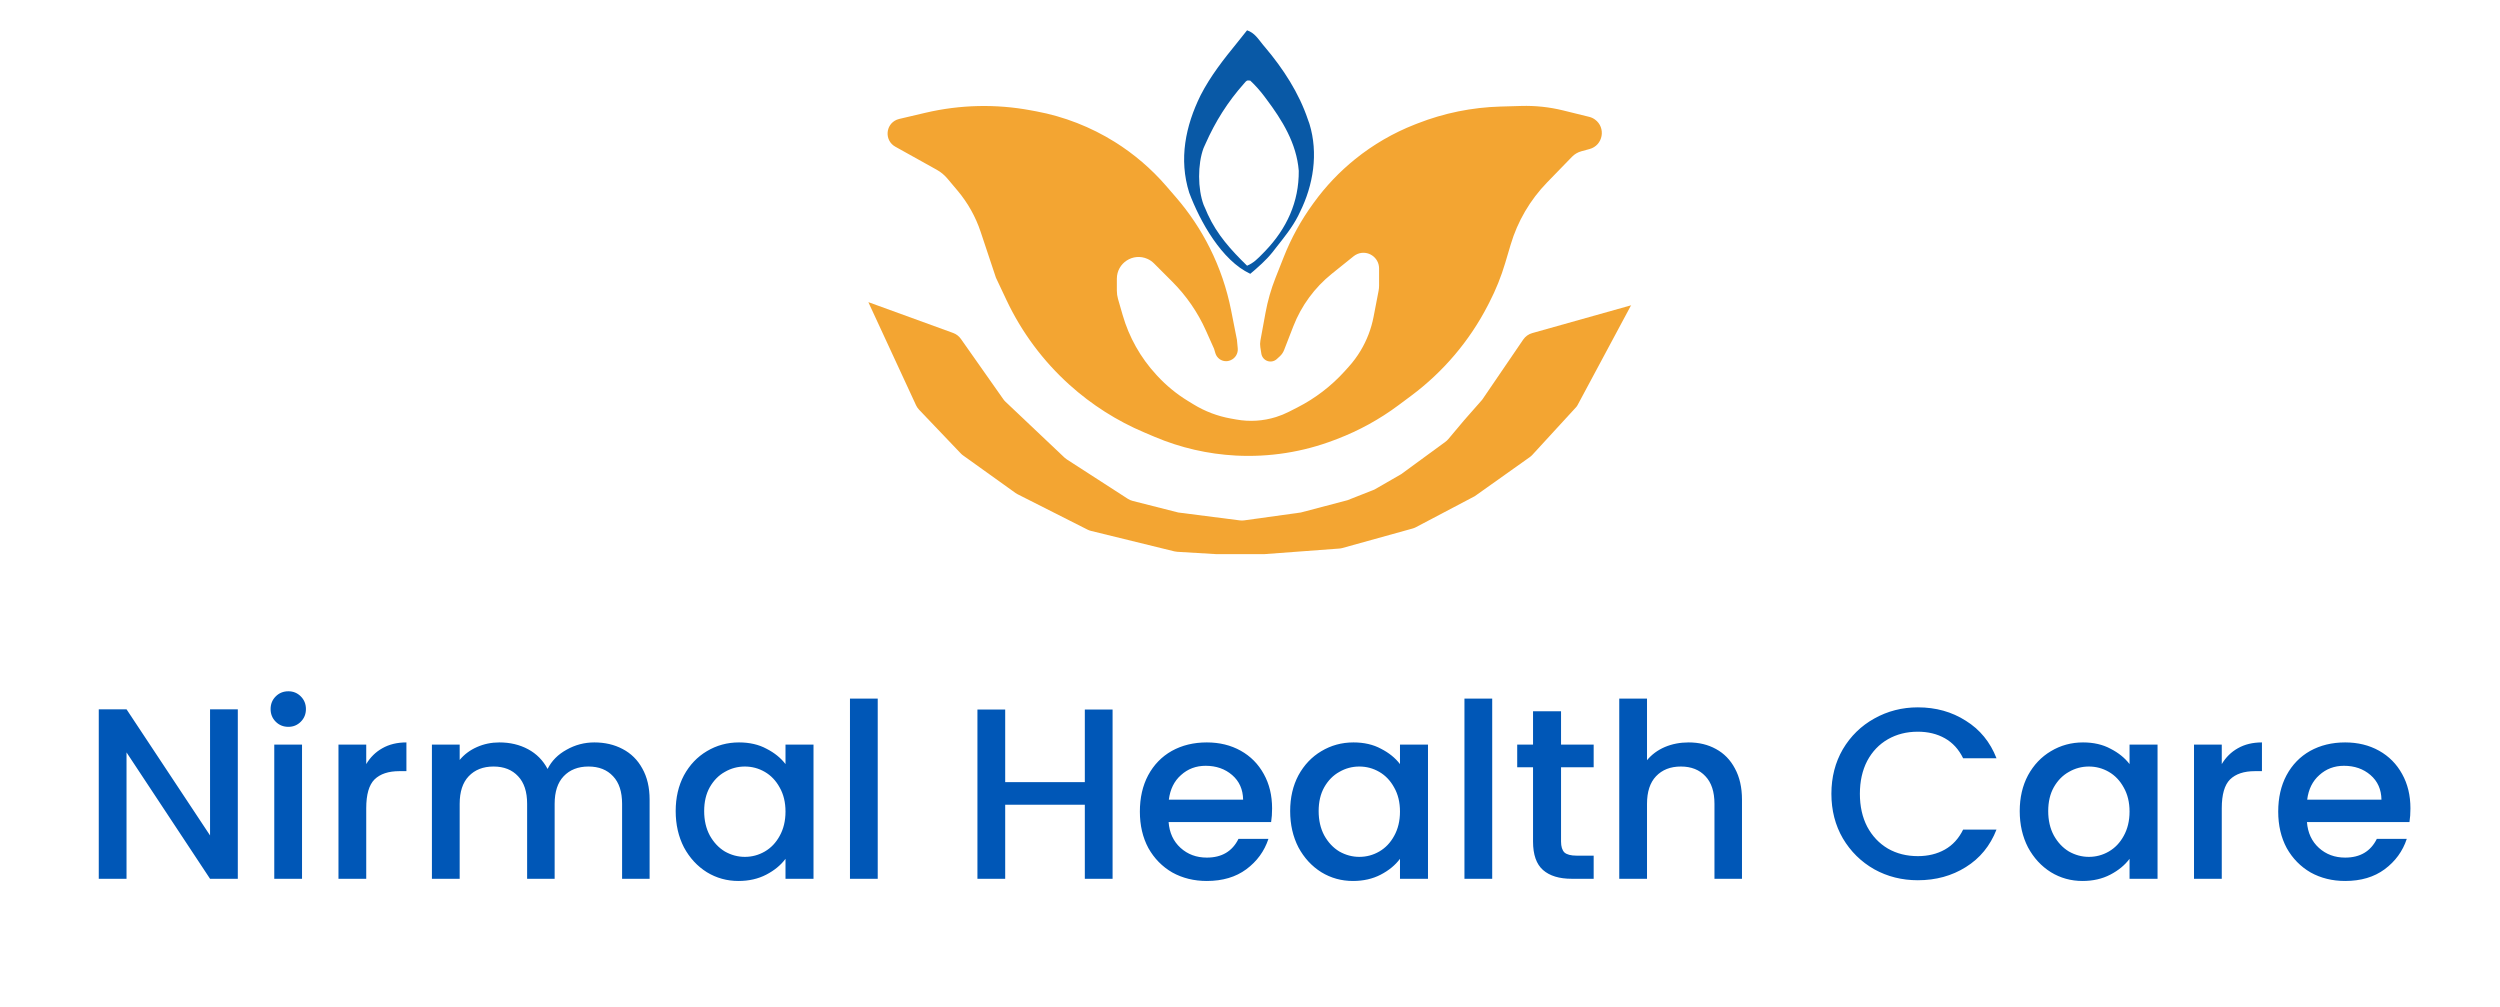
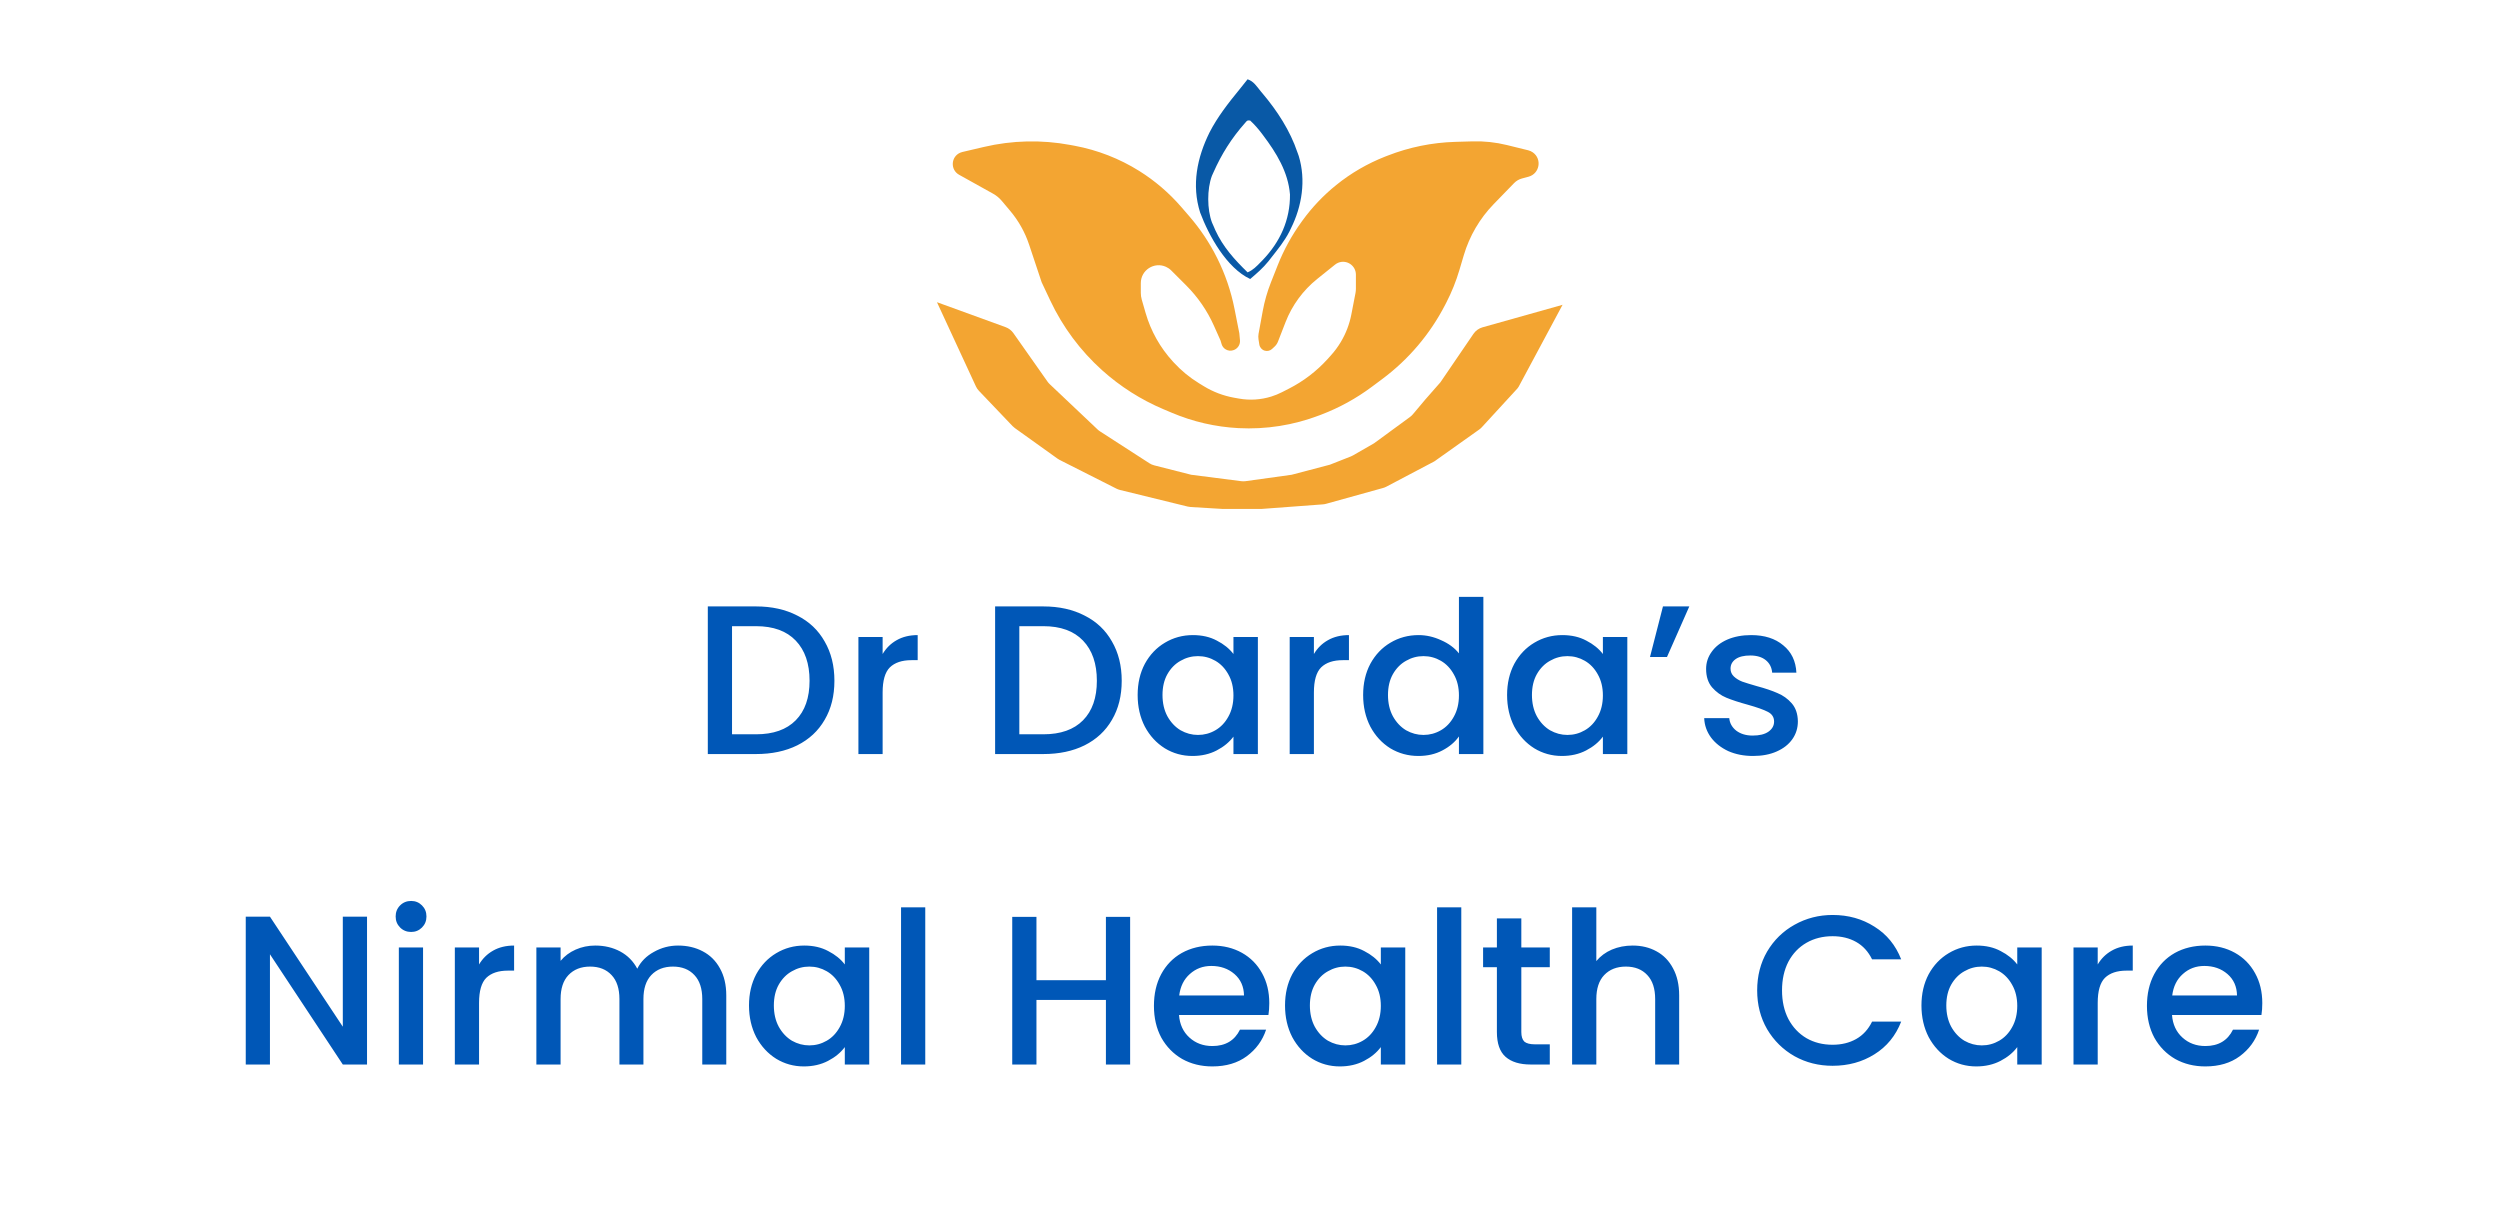
- <svg xmlns="http://www.w3.org/2000/svg" width="154" height="62" viewBox="0 0 154 62" fill="none">
-   <path d="M76.819 1.867C77.284 2.024 77.499 2.391 77.806 2.767C77.87 2.843 77.87 2.843 77.936 2.921C79.046 4.236 80.014 5.719 80.568 7.367C80.599 7.454 80.63 7.54 80.662 7.629C81.219 9.444 80.902 11.407 80.075 13.067C80.04 13.141 80.004 13.214 79.968 13.29C79.601 14.013 79.093 14.634 78.595 15.267C78.525 15.358 78.454 15.448 78.382 15.541C77.98 16.042 77.503 16.454 77.017 16.867C75.254 16.048 73.915 13.631 73.256 11.872C72.604 9.808 73.027 7.754 73.958 5.867C74.57 4.676 75.382 3.645 76.223 2.614C76.424 2.367 76.622 2.118 76.819 1.867ZM76.637 5.14C75.628 6.274 74.868 7.479 74.254 8.867C74.216 8.951 74.179 9.035 74.139 9.121C73.77 10.113 73.775 11.635 74.146 12.626C74.2 12.745 74.2 12.745 74.254 12.867C74.301 12.977 74.348 13.086 74.397 13.199C74.977 14.464 75.837 15.409 76.819 16.367C77.218 16.205 77.491 15.921 77.787 15.617C77.84 15.563 77.892 15.51 77.946 15.454C79.259 14.082 80.02 12.443 80.004 10.521C79.87 8.827 78.981 7.395 77.991 6.08C77.951 6.026 77.91 5.973 77.869 5.917C77.607 5.575 77.332 5.259 77.017 4.967C76.802 4.944 76.802 4.944 76.637 5.14Z" fill="#0959A6" />
-   <path d="M56.43 24.967L53.498 18.63C53.495 18.624 53.5 18.617 53.506 18.617C53.507 18.617 53.508 18.617 53.509 18.618L58.712 20.51C58.905 20.58 59.071 20.707 59.189 20.874L61.806 24.594C61.844 24.649 61.888 24.699 61.936 24.745L65.57 28.185C65.615 28.228 65.664 28.266 65.715 28.299L69.475 30.727C69.566 30.785 69.666 30.829 69.771 30.856L72.582 31.57L76.374 32.056C76.462 32.068 76.551 32.067 76.639 32.055L80.13 31.57L82.998 30.815L84.59 30.188C84.636 30.17 84.68 30.149 84.723 30.124L86.319 29.205L89.04 27.213C89.105 27.166 89.163 27.111 89.215 27.049L90.194 25.884L91.301 24.626L93.83 20.918C93.963 20.724 94.159 20.582 94.385 20.519L100.473 18.807L100.479 18.795C100.483 18.789 100.492 18.793 100.49 18.799C100.489 18.801 100.488 18.803 100.486 18.803L100.473 18.807L97.176 24.958C97.151 25.005 97.12 25.048 97.084 25.087L94.392 28.02C94.344 28.072 94.291 28.118 94.234 28.159L90.848 30.564L87.219 32.476C87.156 32.509 87.09 32.536 87.021 32.555L82.691 33.758C82.627 33.775 82.563 33.787 82.497 33.791L77.865 34.136H74.947L72.521 33.991C72.461 33.987 72.401 33.978 72.343 33.964L67.208 32.704C67.134 32.686 67.063 32.66 66.995 32.626L62.687 30.447C62.641 30.424 62.597 30.398 62.556 30.368L59.323 28.052C59.272 28.016 59.225 27.974 59.182 27.929L56.614 25.237C56.539 25.158 56.477 25.066 56.43 24.967Z" fill="#F3A532" />
-   <path d="M79.668 20.101L79.099 21.566C79.042 21.711 78.953 21.842 78.838 21.947L78.65 22.119C78.501 22.256 78.29 22.304 78.096 22.244C77.887 22.18 77.733 22.002 77.699 21.787L77.636 21.388C77.615 21.253 77.616 21.114 77.641 20.979L77.956 19.264C78.09 18.532 78.295 17.816 78.568 17.124L79.077 15.836C79.535 14.675 80.138 13.577 80.872 12.567L80.942 12.47C81.665 11.473 82.518 10.576 83.477 9.803C84.587 8.907 85.828 8.188 87.155 7.668L87.327 7.601C88.951 6.965 90.673 6.615 92.416 6.564L93.709 6.527C94.575 6.502 95.442 6.594 96.284 6.801L97.892 7.197C98.019 7.228 98.139 7.283 98.245 7.359C98.947 7.863 98.749 8.956 97.916 9.181L97.415 9.317C97.194 9.377 96.994 9.494 96.835 9.658L95.3 11.239C94.253 12.317 93.483 13.632 93.056 15.073L92.724 16.19C92.474 17.034 92.144 17.853 91.74 18.636L91.647 18.817C90.519 21.003 88.907 22.903 86.935 24.374L86.139 24.967C84.983 25.829 83.714 26.526 82.368 27.041L82.198 27.106C80.264 27.846 78.196 28.172 76.128 28.063C74.408 27.972 72.716 27.582 71.13 26.911L70.491 26.64C68.803 25.926 67.247 24.935 65.885 23.709C64.254 22.241 62.931 20.462 61.996 18.477L61.35 17.107L60.407 14.278C60.099 13.355 59.619 12.497 58.993 11.752L58.358 10.997C58.174 10.778 57.951 10.595 57.701 10.456L55.151 9.036C54.478 8.662 54.53 7.678 55.238 7.376C55.287 7.355 55.338 7.339 55.39 7.327L57.012 6.946C59.143 6.446 61.354 6.395 63.505 6.798L63.836 6.859C65.552 7.18 67.192 7.82 68.673 8.745C69.856 9.485 70.922 10.398 71.835 11.453L72.439 12.152C73.262 13.103 73.963 14.154 74.526 15.279C75.133 16.492 75.573 17.781 75.836 19.112L76.195 20.931L76.245 21.459C76.275 21.773 76.096 22.07 75.803 22.191L75.787 22.197C75.571 22.287 75.324 22.259 75.132 22.125C75.006 22.036 74.913 21.908 74.868 21.76L74.786 21.485L74.287 20.368C73.785 19.244 73.081 18.221 72.21 17.35L71.084 16.223C70.97 16.109 70.836 16.016 70.689 15.95C69.802 15.549 68.798 16.197 68.798 17.17V17.908C68.798 18.078 68.822 18.247 68.868 18.41L69.155 19.405C69.549 20.773 70.256 22.03 71.221 23.077L71.286 23.148C71.839 23.747 72.471 24.267 73.167 24.693L73.522 24.91C74.224 25.34 75.001 25.635 75.811 25.78L76.168 25.844C76.979 25.989 77.813 25.936 78.599 25.69C78.874 25.604 79.142 25.495 79.399 25.364L79.921 25.098C81.017 24.539 82.002 23.785 82.828 22.873L83.07 22.604C83.35 22.295 83.599 21.959 83.814 21.601C84.2 20.958 84.47 20.253 84.612 19.517L84.92 17.919C84.94 17.814 84.951 17.708 84.951 17.601V16.536C84.951 15.849 84.253 15.383 83.619 15.645C83.534 15.68 83.455 15.727 83.384 15.784L82.042 16.862C80.981 17.715 80.162 18.832 79.668 20.101Z" fill="#F3A532" />
-   <path d="M14.649 54.133H12.939L7.794 46.348V54.133H6.084V43.693H7.794L12.939 51.463V43.693H14.649V54.133ZM17.765 44.773C17.454 44.773 17.195 44.668 16.985 44.458C16.774 44.248 16.669 43.988 16.669 43.678C16.669 43.368 16.774 43.108 16.985 42.898C17.195 42.688 17.454 42.583 17.765 42.583C18.064 42.583 18.32 42.688 18.529 42.898C18.739 43.108 18.845 43.368 18.845 43.678C18.845 43.988 18.739 44.248 18.529 44.458C18.32 44.668 18.064 44.773 17.765 44.773ZM18.605 45.868V54.133H16.895V45.868H18.605ZM22.56 47.068C22.81 46.648 23.14 46.323 23.55 46.093C23.97 45.853 24.465 45.733 25.035 45.733V47.503H24.6C23.93 47.503 23.42 47.673 23.07 48.013C22.73 48.353 22.56 48.943 22.56 49.783V54.133H20.85V45.868H22.56V47.068ZM36.611 45.733C37.261 45.733 37.841 45.868 38.351 46.138C38.871 46.408 39.276 46.808 39.566 47.338C39.866 47.868 40.016 48.508 40.016 49.258V54.133H38.321V49.513C38.321 48.773 38.136 48.208 37.766 47.818C37.396 47.418 36.891 47.218 36.251 47.218C35.611 47.218 35.101 47.418 34.721 47.818C34.351 48.208 34.166 48.773 34.166 49.513V54.133H32.471V49.513C32.471 48.773 32.286 48.208 31.916 47.818C31.546 47.418 31.041 47.218 30.401 47.218C29.761 47.218 29.251 47.418 28.871 47.818C28.501 48.208 28.316 48.773 28.316 49.513V54.133H26.606V45.868H28.316V46.813C28.596 46.473 28.951 46.208 29.381 46.018C29.811 45.828 30.271 45.733 30.761 45.733C31.421 45.733 32.011 45.873 32.531 46.153C33.051 46.433 33.451 46.838 33.731 47.368C33.981 46.868 34.371 46.473 34.901 46.183C35.431 45.883 36.001 45.733 36.611 45.733ZM41.622 49.963C41.622 49.133 41.792 48.398 42.132 47.758C42.482 47.118 42.952 46.623 43.542 46.273C44.142 45.913 44.802 45.733 45.522 45.733C46.172 45.733 46.737 45.863 47.217 46.123C47.707 46.373 48.097 46.688 48.387 47.068V45.868H50.112V54.133H48.387V52.903C48.097 53.293 47.702 53.618 47.202 53.878C46.702 54.138 46.132 54.268 45.492 54.268C44.782 54.268 44.132 54.088 43.542 53.728C42.952 53.358 42.482 52.848 42.132 52.198C41.792 51.538 41.622 50.793 41.622 49.963ZM48.387 49.993C48.387 49.423 48.267 48.928 48.027 48.508C47.797 48.088 47.492 47.768 47.112 47.548C46.732 47.328 46.322 47.218 45.882 47.218C45.442 47.218 45.032 47.328 44.652 47.548C44.272 47.758 43.962 48.073 43.722 48.493C43.492 48.903 43.377 49.393 43.377 49.963C43.377 50.533 43.492 51.033 43.722 51.463C43.962 51.893 44.272 52.223 44.652 52.453C45.042 52.673 45.452 52.783 45.882 52.783C46.322 52.783 46.732 52.673 47.112 52.453C47.492 52.233 47.797 51.913 48.027 51.493C48.267 51.063 48.387 50.563 48.387 49.993ZM54.068 43.033V54.133H52.358V43.033H54.068ZM68.535 43.708V54.133H66.825V49.573H61.92V54.133H60.21V43.708H61.92V48.178H66.825V43.708H68.535ZM78.361 49.798C78.361 50.108 78.341 50.388 78.301 50.638H71.986C72.036 51.298 72.281 51.828 72.721 52.228C73.161 52.628 73.701 52.828 74.341 52.828C75.261 52.828 75.911 52.443 76.291 51.673H78.136C77.886 52.433 77.431 53.058 76.771 53.548C76.121 54.028 75.311 54.268 74.341 54.268C73.551 54.268 72.841 54.093 72.211 53.743C71.591 53.383 71.101 52.883 70.741 52.243C70.391 51.593 70.216 50.843 70.216 49.993C70.216 49.143 70.386 48.398 70.726 47.758C71.076 47.108 71.561 46.608 72.181 46.258C72.811 45.908 73.531 45.733 74.341 45.733C75.121 45.733 75.816 45.903 76.426 46.243C77.036 46.583 77.511 47.063 77.851 47.683C78.191 48.293 78.361 48.998 78.361 49.798ZM76.576 49.258C76.566 48.628 76.341 48.123 75.901 47.743C75.461 47.363 74.916 47.173 74.266 47.173C73.676 47.173 73.171 47.363 72.751 47.743C72.331 48.113 72.081 48.618 72.001 49.258H76.576ZM79.474 49.963C79.474 49.133 79.644 48.398 79.984 47.758C80.334 47.118 80.804 46.623 81.394 46.273C81.994 45.913 82.654 45.733 83.374 45.733C84.024 45.733 84.589 45.863 85.069 46.123C85.559 46.373 85.949 46.688 86.239 47.068V45.868H87.964V54.133H86.239V52.903C85.949 53.293 85.554 53.618 85.054 53.878C84.554 54.138 83.984 54.268 83.344 54.268C82.634 54.268 81.984 54.088 81.394 53.728C80.804 53.358 80.334 52.848 79.984 52.198C79.644 51.538 79.474 50.793 79.474 49.963ZM86.239 49.993C86.239 49.423 86.119 48.928 85.879 48.508C85.649 48.088 85.344 47.768 84.964 47.548C84.584 47.328 84.174 47.218 83.734 47.218C83.294 47.218 82.884 47.328 82.504 47.548C82.124 47.758 81.814 48.073 81.574 48.493C81.344 48.903 81.229 49.393 81.229 49.963C81.229 50.533 81.344 51.033 81.574 51.463C81.814 51.893 82.124 52.223 82.504 52.453C82.894 52.673 83.304 52.783 83.734 52.783C84.174 52.783 84.584 52.673 84.964 52.453C85.344 52.233 85.649 51.913 85.879 51.493C86.119 51.063 86.239 50.563 86.239 49.993ZM91.92 43.033V54.133H90.21V43.033H91.92ZM96.16 47.263V51.838C96.16 52.148 96.23 52.373 96.37 52.513C96.52 52.643 96.77 52.708 97.12 52.708H98.17V54.133H96.82C96.05 54.133 95.46 53.953 95.05 53.593C94.64 53.233 94.435 52.648 94.435 51.838V47.263H93.46V45.868H94.435V43.813H96.16V45.868H98.17V47.263H96.16ZM104.021 45.733C104.651 45.733 105.211 45.868 105.701 46.138C106.201 46.408 106.591 46.808 106.871 47.338C107.161 47.868 107.306 48.508 107.306 49.258V54.133H105.611V49.513C105.611 48.773 105.426 48.208 105.056 47.818C104.686 47.418 104.181 47.218 103.541 47.218C102.901 47.218 102.391 47.418 102.011 47.818C101.641 48.208 101.456 48.773 101.456 49.513V54.133H99.746V43.033H101.456V46.828C101.746 46.478 102.111 46.208 102.551 46.018C103.001 45.828 103.491 45.733 104.021 45.733ZM112.814 48.898C112.814 47.878 113.049 46.963 113.519 46.153C113.999 45.343 114.644 44.713 115.454 44.263C116.274 43.803 117.169 43.573 118.139 43.573C119.249 43.573 120.234 43.848 121.094 44.398C121.964 44.938 122.594 45.708 122.984 46.708H120.929C120.659 46.158 120.284 45.748 119.804 45.478C119.324 45.208 118.769 45.073 118.139 45.073C117.449 45.073 116.834 45.228 116.294 45.538C115.754 45.848 115.329 46.293 115.019 46.873C114.719 47.453 114.569 48.128 114.569 48.898C114.569 49.668 114.719 50.343 115.019 50.923C115.329 51.503 115.754 51.953 116.294 52.273C116.834 52.583 117.449 52.738 118.139 52.738C118.769 52.738 119.324 52.603 119.804 52.333C120.284 52.063 120.659 51.653 120.929 51.103H122.984C122.594 52.103 121.964 52.873 121.094 53.413C120.234 53.953 119.249 54.223 118.139 54.223C117.159 54.223 116.264 53.998 115.454 53.548C114.644 53.088 113.999 52.453 113.519 51.643C113.049 50.833 112.814 49.918 112.814 48.898ZM124.415 49.963C124.415 49.133 124.585 48.398 124.925 47.758C125.275 47.118 125.745 46.623 126.335 46.273C126.935 45.913 127.595 45.733 128.315 45.733C128.965 45.733 129.53 45.863 130.01 46.123C130.5 46.373 130.89 46.688 131.18 47.068V45.868H132.905V54.133H131.18V52.903C130.89 53.293 130.495 53.618 129.995 53.878C129.495 54.138 128.925 54.268 128.285 54.268C127.575 54.268 126.925 54.088 126.335 53.728C125.745 53.358 125.275 52.848 124.925 52.198C124.585 51.538 124.415 50.793 124.415 49.963ZM131.18 49.993C131.18 49.423 131.06 48.928 130.82 48.508C130.59 48.088 130.285 47.768 129.905 47.548C129.525 47.328 129.115 47.218 128.675 47.218C128.235 47.218 127.825 47.328 127.445 47.548C127.065 47.758 126.755 48.073 126.515 48.493C126.285 48.903 126.17 49.393 126.17 49.963C126.17 50.533 126.285 51.033 126.515 51.463C126.755 51.893 127.065 52.223 127.445 52.453C127.835 52.673 128.245 52.783 128.675 52.783C129.115 52.783 129.525 52.673 129.905 52.453C130.285 52.233 130.59 51.913 130.82 51.493C131.06 51.063 131.18 50.563 131.18 49.993ZM136.861 47.068C137.111 46.648 137.441 46.323 137.851 46.093C138.271 45.853 138.766 45.733 139.336 45.733V47.503H138.901C138.231 47.503 137.721 47.673 137.371 48.013C137.031 48.353 136.861 48.943 136.861 49.783V54.133H135.151V45.868H136.861V47.068ZM148.483 49.798C148.483 50.108 148.463 50.388 148.423 50.638H142.108C142.158 51.298 142.403 51.828 142.843 52.228C143.283 52.628 143.823 52.828 144.463 52.828C145.383 52.828 146.033 52.443 146.413 51.673H148.258C148.008 52.433 147.553 53.058 146.893 53.548C146.243 54.028 145.433 54.268 144.463 54.268C143.673 54.268 142.963 54.093 142.333 53.743C141.713 53.383 141.223 52.883 140.863 52.243C140.513 51.593 140.338 50.843 140.338 49.993C140.338 49.143 140.508 48.398 140.848 47.758C141.198 47.108 141.683 46.608 142.303 46.258C142.933 45.908 143.653 45.733 144.463 45.733C145.243 45.733 145.938 45.903 146.548 46.243C147.158 46.583 147.633 47.063 147.973 47.683C148.313 48.293 148.483 48.998 148.483 49.798ZM146.698 49.258C146.688 48.628 146.463 48.123 146.023 47.743C145.583 47.363 145.038 47.173 144.388 47.173C143.798 47.173 143.293 47.363 142.873 47.743C142.453 48.113 142.203 48.618 142.123 49.258H146.698Z" fill="#0057B7" />
+ <svg xmlns="http://www.w3.org/2000/svg" width="153" height="75" viewBox="0 0 153 75" fill="none">
+   <path d="M76.352 4.852C76.73 4.979 76.905 5.279 77.155 5.585C77.208 5.647 77.208 5.647 77.261 5.711C78.166 6.782 78.954 7.99 79.406 9.333C79.432 9.404 79.457 9.474 79.483 9.547C79.936 11.026 79.679 12.626 79.004 13.978C78.976 14.038 78.947 14.098 78.917 14.16C78.618 14.749 78.204 15.255 77.799 15.771C77.741 15.845 77.684 15.918 77.625 15.994C77.297 16.403 76.909 16.738 76.512 17.075C75.076 16.407 73.985 14.438 73.448 13.005C72.917 11.323 73.261 9.649 74.02 8.111C74.518 7.141 75.18 6.3 75.866 5.461C76.03 5.259 76.191 5.056 76.352 4.852ZM76.203 7.519C75.381 8.443 74.761 9.425 74.261 10.556C74.23 10.624 74.2 10.692 74.168 10.762C73.867 11.571 73.871 12.812 74.173 13.619C74.217 13.716 74.217 13.716 74.261 13.815C74.3 13.905 74.338 13.994 74.377 14.086C74.85 15.117 75.551 15.886 76.352 16.668C76.676 16.536 76.899 16.304 77.14 16.056C77.183 16.013 77.226 15.969 77.27 15.924C78.34 14.806 78.959 13.47 78.947 11.904C78.837 10.523 78.113 9.356 77.306 8.284C77.273 8.241 77.241 8.197 77.207 8.152C76.993 7.873 76.77 7.616 76.512 7.378C76.337 7.359 76.337 7.359 76.203 7.519Z" fill="#0959A6" />
+   <path d="M59.725 23.646L57.349 18.51C57.346 18.506 57.35 18.5 57.355 18.5C57.356 18.5 57.357 18.5 57.358 18.5L61.543 20.022C61.735 20.092 61.901 20.22 62.019 20.387L64.108 23.355C64.146 23.41 64.19 23.46 64.238 23.506L67.174 26.285C67.218 26.328 67.267 26.366 67.319 26.399L70.343 28.351C70.434 28.41 70.534 28.454 70.639 28.48L72.9 29.055L75.966 29.448C76.054 29.46 76.143 29.459 76.231 29.447L79.051 29.055L81.388 28.44L82.673 27.934C82.718 27.916 82.763 27.895 82.805 27.87L84.094 27.128L86.293 25.518C86.358 25.471 86.417 25.416 86.468 25.354L87.252 24.422L88.154 23.396L90.177 20.43C90.309 20.236 90.506 20.095 90.732 20.031L95.628 18.655L95.633 18.645C95.636 18.64 95.644 18.643 95.642 18.648C95.642 18.65 95.64 18.651 95.639 18.652L95.628 18.655L92.942 23.667C92.921 23.705 92.896 23.741 92.867 23.773L90.686 26.148C90.638 26.2 90.586 26.246 90.528 26.287L87.785 28.235L84.846 29.784C84.782 29.818 84.716 29.844 84.647 29.863L81.155 30.833C81.092 30.851 81.027 30.862 80.962 30.867L77.205 31.147H74.827L72.867 31.029C72.807 31.025 72.747 31.016 72.689 31.002L68.541 29.985C68.467 29.966 68.396 29.94 68.328 29.906L64.849 28.147C64.803 28.124 64.76 28.097 64.718 28.067L62.11 26.199C62.059 26.162 62.011 26.121 61.968 26.076L59.909 23.917C59.833 23.837 59.771 23.746 59.725 23.646Z" fill="#F3A532" />
+   <path d="M78.676 19.713L78.212 20.907C78.166 21.025 78.093 21.131 77.999 21.217L77.847 21.358C77.725 21.469 77.553 21.508 77.395 21.459C77.225 21.407 77.099 21.262 77.071 21.087L77.02 20.762C77.003 20.651 77.004 20.538 77.024 20.428L77.28 19.031C77.39 18.435 77.557 17.851 77.779 17.287L78.194 16.238C78.568 15.292 79.059 14.396 79.657 13.573L79.713 13.495C80.303 12.682 80.998 11.951 81.78 11.321C82.684 10.591 83.695 10.005 84.777 9.581L84.917 9.527C86.241 9.009 87.643 8.723 89.064 8.682L90.117 8.652C90.824 8.631 91.53 8.707 92.216 8.875L93.527 9.198C93.63 9.223 93.728 9.268 93.814 9.33C94.386 9.74 94.225 10.631 93.546 10.815L93.137 10.925C92.958 10.974 92.795 11.07 92.665 11.203L91.414 12.492C90.561 13.37 89.934 14.442 89.585 15.616L89.315 16.526C89.111 17.214 88.843 17.881 88.514 18.519L88.438 18.666C87.518 20.448 86.205 21.997 84.597 23.195L83.949 23.678C83.007 24.381 81.973 24.949 80.876 25.369L80.737 25.422C79.161 26.024 77.476 26.29 75.791 26.201C74.389 26.127 73.011 25.81 71.718 25.262L71.197 25.042C69.822 24.46 68.554 23.652 67.444 22.654C66.115 21.457 65.037 20.008 64.275 18.39L63.749 17.273L62.98 14.968C62.729 14.215 62.338 13.517 61.828 12.91L61.31 12.295C61.16 12.116 60.979 11.966 60.775 11.853L58.697 10.696C58.149 10.391 58.191 9.59 58.768 9.344C58.808 9.327 58.849 9.313 58.891 9.303L60.214 8.993C61.95 8.585 63.752 8.544 65.505 8.872L65.774 8.922C67.172 9.184 68.51 9.705 69.716 10.459C70.68 11.062 71.549 11.806 72.293 12.666L72.785 13.235C73.456 14.011 74.027 14.867 74.486 15.784C74.98 16.772 75.339 17.823 75.553 18.907L75.846 20.39L75.886 20.819C75.911 21.076 75.765 21.318 75.526 21.416L75.513 21.421C75.337 21.494 75.136 21.472 74.98 21.362C74.876 21.29 74.801 21.185 74.764 21.065L74.697 20.841L74.291 19.931C73.882 19.014 73.308 18.181 72.599 17.471L71.68 16.553C71.588 16.46 71.478 16.384 71.359 16.33C70.636 16.003 69.818 16.532 69.818 17.325V17.926C69.818 18.064 69.837 18.202 69.875 18.335L70.109 19.146C70.43 20.261 71.006 21.285 71.792 22.138L71.846 22.196C72.296 22.684 72.811 23.108 73.378 23.455L73.667 23.632C74.24 23.983 74.872 24.223 75.533 24.341L75.824 24.393C76.485 24.511 77.164 24.468 77.805 24.268C78.029 24.198 78.247 24.109 78.456 24.002L78.882 23.785C79.775 23.33 80.578 22.715 81.251 21.972L81.448 21.753C81.677 21.501 81.879 21.227 82.054 20.936C82.369 20.412 82.589 19.837 82.704 19.237L82.956 17.935C82.972 17.849 82.981 17.763 82.981 17.676V16.808C82.981 16.248 82.412 15.868 81.895 16.082C81.826 16.111 81.762 16.149 81.704 16.196L80.61 17.074C79.745 17.769 79.078 18.679 78.676 19.713Z" fill="#F3A532" />
+   <path d="M46.269 37.113C47.231 37.113 48.072 37.3 48.791 37.672C49.519 38.036 50.078 38.565 50.468 39.258C50.867 39.943 51.066 40.745 51.066 41.663C51.066 42.582 50.867 43.379 50.468 44.055C50.078 44.731 49.519 45.251 48.791 45.615C48.072 45.971 47.231 46.148 46.269 46.148H43.318V37.113H46.269ZM46.269 44.939C47.327 44.939 48.137 44.653 48.7 44.081C49.264 43.509 49.545 42.703 49.545 41.663C49.545 40.615 49.264 39.796 48.7 39.206C48.137 38.617 47.327 38.322 46.269 38.322H44.8V44.939H46.269ZM54.017 40.025C54.234 39.661 54.52 39.38 54.875 39.18C55.239 38.972 55.668 38.868 56.162 38.868V40.402H55.785C55.204 40.402 54.762 40.55 54.459 40.844C54.164 41.139 54.017 41.65 54.017 42.378V46.148H52.535V38.985H54.017V40.025ZM63.852 37.113C64.814 37.113 65.655 37.3 66.374 37.672C67.102 38.036 67.661 38.565 68.051 39.258C68.45 39.943 68.649 40.745 68.649 41.663C68.649 42.582 68.45 43.379 68.051 44.055C67.661 44.731 67.102 45.251 66.374 45.615C65.655 45.971 64.814 46.148 63.852 46.148H60.901V37.113H63.852ZM63.852 44.939C64.91 44.939 65.72 44.653 66.283 44.081C66.847 43.509 67.128 42.703 67.128 41.663C67.128 40.615 66.847 39.796 66.283 39.206C65.72 38.617 64.91 38.322 63.852 38.322H62.383V44.939H63.852ZM69.624 42.534C69.624 41.815 69.771 41.178 70.066 40.623C70.369 40.069 70.777 39.64 71.288 39.336C71.808 39.024 72.38 38.868 73.004 38.868C73.567 38.868 74.057 38.981 74.473 39.206C74.898 39.423 75.236 39.696 75.487 40.025V38.985H76.982V46.148H75.487V45.082C75.236 45.42 74.893 45.702 74.46 45.927C74.027 46.153 73.533 46.265 72.978 46.265C72.363 46.265 71.799 46.109 71.288 45.797C70.777 45.477 70.369 45.035 70.066 44.471C69.771 43.899 69.624 43.254 69.624 42.534ZM75.487 42.56C75.487 42.066 75.383 41.637 75.175 41.273C74.976 40.909 74.711 40.632 74.382 40.441C74.053 40.251 73.697 40.155 73.316 40.155C72.935 40.155 72.579 40.251 72.25 40.441C71.921 40.623 71.652 40.896 71.444 41.26C71.245 41.616 71.145 42.04 71.145 42.534C71.145 43.028 71.245 43.462 71.444 43.834C71.652 44.207 71.921 44.493 72.25 44.692C72.588 44.883 72.943 44.978 73.316 44.978C73.697 44.978 74.053 44.883 74.382 44.692C74.711 44.502 74.976 44.224 75.175 43.86C75.383 43.488 75.487 43.054 75.487 42.56ZM80.411 40.025C80.627 39.661 80.913 39.38 81.269 39.18C81.633 38.972 82.062 38.868 82.556 38.868V40.402H82.179C81.598 40.402 81.156 40.55 80.853 40.844C80.558 41.139 80.411 41.65 80.411 42.378V46.148H78.929V38.985H80.411V40.025ZM83.424 42.534C83.424 41.815 83.571 41.178 83.866 40.623C84.169 40.069 84.576 39.64 85.088 39.336C85.608 39.024 86.184 38.868 86.817 38.868C87.285 38.868 87.744 38.972 88.195 39.18C88.654 39.38 89.018 39.648 89.287 39.986V36.528H90.782V46.148H89.287V45.069C89.044 45.416 88.706 45.702 88.273 45.927C87.848 46.153 87.359 46.265 86.804 46.265C86.18 46.265 85.608 46.109 85.088 45.797C84.576 45.477 84.169 45.035 83.866 44.471C83.571 43.899 83.424 43.254 83.424 42.534ZM89.287 42.56C89.287 42.066 89.183 41.637 88.975 41.273C88.775 40.909 88.511 40.632 88.182 40.441C87.853 40.251 87.497 40.155 87.116 40.155C86.734 40.155 86.379 40.251 86.05 40.441C85.721 40.623 85.452 40.896 85.244 41.26C85.044 41.616 84.945 42.04 84.945 42.534C84.945 43.028 85.044 43.462 85.244 43.834C85.452 44.207 85.721 44.493 86.05 44.692C86.388 44.883 86.743 44.978 87.116 44.978C87.497 44.978 87.853 44.883 88.182 44.692C88.511 44.502 88.775 44.224 88.975 43.86C89.183 43.488 89.287 43.054 89.287 42.56ZM92.234 42.534C92.234 41.815 92.382 41.178 92.676 40.623C92.98 40.069 93.387 39.64 93.898 39.336C94.418 39.024 94.99 38.868 95.614 38.868C96.178 38.868 96.667 38.981 97.083 39.206C97.508 39.423 97.846 39.696 98.097 40.025V38.985H99.592V46.148H98.097V45.082C97.846 45.42 97.504 45.702 97.07 45.927C96.637 46.153 96.143 46.265 95.588 46.265C94.973 46.265 94.41 46.109 93.898 45.797C93.387 45.477 92.98 45.035 92.676 44.471C92.382 43.899 92.234 43.254 92.234 42.534ZM98.097 42.56C98.097 42.066 97.993 41.637 97.785 41.273C97.586 40.909 97.322 40.632 96.992 40.441C96.663 40.251 96.308 40.155 95.926 40.155C95.545 40.155 95.19 40.251 94.86 40.441C94.531 40.623 94.262 40.896 94.054 41.26C93.855 41.616 93.755 42.04 93.755 42.534C93.755 43.028 93.855 43.462 94.054 43.834C94.262 44.207 94.531 44.493 94.86 44.692C95.198 44.883 95.554 44.978 95.926 44.978C96.308 44.978 96.663 44.883 96.992 44.692C97.322 44.502 97.586 44.224 97.785 43.86C97.993 43.488 98.097 43.054 98.097 42.56ZM101.773 37.113H103.385L102.02 40.207H100.98L101.773 37.113ZM107.287 46.265C106.724 46.265 106.217 46.166 105.766 45.966C105.324 45.758 104.973 45.481 104.713 45.134C104.453 44.779 104.315 44.385 104.297 43.951H105.831C105.857 44.255 106 44.51 106.26 44.718C106.529 44.918 106.863 45.017 107.261 45.017C107.677 45.017 107.998 44.939 108.223 44.783C108.457 44.619 108.574 44.411 108.574 44.159C108.574 43.891 108.444 43.691 108.184 43.561C107.933 43.431 107.53 43.288 106.975 43.132C106.438 42.985 106 42.842 105.662 42.703C105.324 42.565 105.03 42.352 104.778 42.066C104.536 41.78 104.414 41.403 104.414 40.935C104.414 40.554 104.527 40.207 104.752 39.895C104.978 39.575 105.298 39.323 105.714 39.141C106.139 38.959 106.624 38.868 107.17 38.868C107.985 38.868 108.639 39.076 109.133 39.492C109.636 39.9 109.905 40.459 109.939 41.169H108.457C108.431 40.849 108.301 40.593 108.067 40.402C107.833 40.212 107.517 40.116 107.118 40.116C106.728 40.116 106.429 40.19 106.221 40.337C106.013 40.485 105.909 40.68 105.909 40.922C105.909 41.113 105.979 41.273 106.117 41.403C106.256 41.533 106.425 41.637 106.624 41.715C106.824 41.785 107.118 41.876 107.508 41.988C108.028 42.127 108.453 42.27 108.782 42.417C109.12 42.556 109.411 42.764 109.653 43.041C109.896 43.319 110.022 43.687 110.03 44.146C110.03 44.554 109.918 44.918 109.692 45.238C109.467 45.559 109.146 45.81 108.73 45.992C108.323 46.174 107.842 46.265 107.287 46.265Z" fill="#0057B7" />
+   <path d="M22.462 65.148H20.98L16.521 58.401V65.148H15.04V56.1H16.521L20.98 62.834V56.1H22.462V65.148ZM25.163 57.036C24.894 57.036 24.669 56.945 24.487 56.763C24.305 56.581 24.214 56.356 24.214 56.087C24.214 55.819 24.305 55.593 24.487 55.411C24.669 55.229 24.894 55.138 25.163 55.138C25.423 55.138 25.644 55.229 25.826 55.411C26.008 55.593 26.099 55.819 26.099 56.087C26.099 56.356 26.008 56.581 25.826 56.763C25.644 56.945 25.423 57.036 25.163 57.036ZM25.891 57.985V65.148H24.409V57.985H25.891ZM29.318 59.025C29.535 58.661 29.821 58.38 30.176 58.18C30.54 57.972 30.969 57.868 31.463 57.868V59.402H31.086C30.506 59.402 30.064 59.55 29.76 59.844C29.466 60.139 29.318 60.65 29.318 61.378V65.148H27.836V57.985H29.318V59.025ZM41.497 57.868C42.06 57.868 42.563 57.985 43.005 58.219C43.455 58.453 43.806 58.8 44.058 59.259C44.318 59.719 44.448 60.273 44.448 60.923V65.148H42.979V61.144C42.979 60.503 42.818 60.013 42.498 59.675C42.177 59.329 41.739 59.155 41.185 59.155C40.63 59.155 40.188 59.329 39.859 59.675C39.538 60.013 39.378 60.503 39.378 61.144V65.148H37.909V61.144C37.909 60.503 37.748 60.013 37.428 59.675C37.107 59.329 36.669 59.155 36.115 59.155C35.56 59.155 35.118 59.329 34.789 59.675C34.468 60.013 34.308 60.503 34.308 61.144V65.148H32.826V57.985H34.308V58.804C34.55 58.51 34.858 58.28 35.231 58.115C35.603 57.951 36.002 57.868 36.427 57.868C36.999 57.868 37.51 57.99 37.961 58.232C38.411 58.475 38.758 58.826 39.001 59.285C39.217 58.852 39.555 58.51 40.015 58.258C40.474 57.998 40.968 57.868 41.497 57.868ZM45.839 61.534C45.839 60.815 45.987 60.178 46.281 59.623C46.585 59.069 46.992 58.64 47.503 58.336C48.023 58.024 48.595 57.868 49.219 57.868C49.783 57.868 50.272 57.981 50.688 58.206C51.113 58.423 51.451 58.696 51.702 59.025V57.985H53.197V65.148H51.702V64.082C51.451 64.42 51.109 64.702 50.675 64.927C50.242 65.153 49.748 65.265 49.193 65.265C48.578 65.265 48.015 65.109 47.503 64.797C46.992 64.477 46.585 64.035 46.281 63.471C45.987 62.899 45.839 62.254 45.839 61.534ZM51.702 61.56C51.702 61.066 51.598 60.637 51.39 60.273C51.191 59.909 50.927 59.632 50.597 59.441C50.268 59.251 49.913 59.155 49.531 59.155C49.15 59.155 48.795 59.251 48.465 59.441C48.136 59.623 47.867 59.896 47.659 60.26C47.46 60.616 47.36 61.04 47.36 61.534C47.36 62.028 47.46 62.462 47.659 62.834C47.867 63.207 48.136 63.493 48.465 63.692C48.803 63.883 49.159 63.978 49.531 63.978C49.913 63.978 50.268 63.883 50.597 63.692C50.927 63.502 51.191 63.224 51.39 62.86C51.598 62.488 51.702 62.054 51.702 61.56ZM56.626 55.528V65.148H55.144V55.528H56.626ZM69.164 56.113V65.148H67.682V61.196H63.431V65.148H61.949V56.113H63.431V59.987H67.682V56.113H69.164ZM77.68 61.391C77.68 61.66 77.662 61.903 77.628 62.119H72.155C72.198 62.691 72.41 63.151 72.792 63.497C73.173 63.844 73.641 64.017 74.196 64.017C74.993 64.017 75.556 63.684 75.886 63.016H77.485C77.268 63.675 76.874 64.217 76.302 64.641C75.738 65.057 75.036 65.265 74.196 65.265C73.511 65.265 72.896 65.114 72.35 64.81C71.812 64.498 71.388 64.065 71.076 63.51C70.772 62.947 70.621 62.297 70.621 61.56C70.621 60.824 70.768 60.178 71.063 59.623C71.366 59.06 71.786 58.627 72.324 58.323C72.87 58.02 73.494 57.868 74.196 57.868C74.872 57.868 75.474 58.016 76.003 58.31C76.531 58.605 76.943 59.021 77.238 59.558C77.532 60.087 77.68 60.698 77.68 61.391ZM76.133 60.923C76.124 60.377 75.929 59.94 75.548 59.61C75.166 59.281 74.694 59.116 74.131 59.116C73.619 59.116 73.182 59.281 72.818 59.61C72.454 59.931 72.237 60.369 72.168 60.923H76.133ZM78.644 61.534C78.644 60.815 78.791 60.178 79.086 59.623C79.389 59.069 79.797 58.64 80.308 58.336C80.828 58.024 81.4 57.868 82.024 57.868C82.587 57.868 83.077 57.981 83.493 58.206C83.918 58.423 84.256 58.696 84.507 59.025V57.985H86.002V65.148H84.507V64.082C84.256 64.42 83.913 64.702 83.48 64.927C83.047 65.153 82.553 65.265 81.998 65.265C81.383 65.265 80.819 65.109 80.308 64.797C79.797 64.477 79.389 64.035 79.086 63.471C78.791 62.899 78.644 62.254 78.644 61.534ZM84.507 61.56C84.507 61.066 84.403 60.637 84.195 60.273C83.996 59.909 83.731 59.632 83.402 59.441C83.073 59.251 82.717 59.155 82.336 59.155C81.955 59.155 81.599 59.251 81.27 59.441C80.941 59.623 80.672 59.896 80.464 60.26C80.265 60.616 80.165 61.04 80.165 61.534C80.165 62.028 80.265 62.462 80.464 62.834C80.672 63.207 80.941 63.493 81.27 63.692C81.608 63.883 81.963 63.978 82.336 63.978C82.717 63.978 83.073 63.883 83.402 63.692C83.731 63.502 83.996 63.224 84.195 62.86C84.403 62.488 84.507 62.054 84.507 61.56ZM89.431 55.528V65.148H87.949V55.528H89.431ZM93.105 59.194V63.159C93.105 63.428 93.166 63.623 93.287 63.744C93.417 63.857 93.634 63.913 93.937 63.913H94.847V65.148H93.677C93.01 65.148 92.499 64.992 92.143 64.68C91.788 64.368 91.61 63.861 91.61 63.159V59.194H90.765V57.985H91.61V56.204H93.105V57.985H94.847V59.194H93.105ZM99.918 57.868C100.464 57.868 100.95 57.985 101.374 58.219C101.808 58.453 102.146 58.8 102.388 59.259C102.64 59.719 102.765 60.273 102.765 60.923V65.148H101.296V61.144C101.296 60.503 101.136 60.013 100.815 59.675C100.495 59.329 100.057 59.155 99.502 59.155C98.948 59.155 98.506 59.329 98.176 59.675C97.856 60.013 97.695 60.503 97.695 61.144V65.148H96.213V55.528H97.695V58.817C97.947 58.514 98.263 58.28 98.644 58.115C99.034 57.951 99.459 57.868 99.918 57.868ZM107.539 60.611C107.539 59.727 107.742 58.934 108.15 58.232C108.566 57.53 109.125 56.984 109.827 56.594C110.537 56.196 111.313 55.996 112.154 55.996C113.116 55.996 113.969 56.235 114.715 56.711C115.469 57.179 116.015 57.847 116.353 58.713H114.572C114.338 58.237 114.013 57.881 113.597 57.647C113.181 57.413 112.7 57.296 112.154 57.296C111.556 57.296 111.023 57.431 110.555 57.699C110.087 57.968 109.718 58.354 109.45 58.856C109.19 59.359 109.06 59.944 109.06 60.611C109.06 61.279 109.19 61.864 109.45 62.366C109.718 62.869 110.087 63.259 110.555 63.536C111.023 63.805 111.556 63.939 112.154 63.939C112.7 63.939 113.181 63.822 113.597 63.588C114.013 63.354 114.338 62.999 114.572 62.522H116.353C116.015 63.389 115.469 64.056 114.715 64.524C113.969 64.992 113.116 65.226 112.154 65.226C111.304 65.226 110.529 65.031 109.827 64.641C109.125 64.243 108.566 63.692 108.15 62.99C107.742 62.288 107.539 61.495 107.539 60.611ZM117.593 61.534C117.593 60.815 117.741 60.178 118.035 59.623C118.339 59.069 118.746 58.64 119.257 58.336C119.777 58.024 120.349 57.868 120.973 57.868C121.537 57.868 122.026 57.981 122.442 58.206C122.867 58.423 123.205 58.696 123.456 59.025V57.985H124.951V65.148H123.456V64.082C123.205 64.42 122.863 64.702 122.429 64.927C121.996 65.153 121.502 65.265 120.947 65.265C120.332 65.265 119.769 65.109 119.257 64.797C118.746 64.477 118.339 64.035 118.035 63.471C117.741 62.899 117.593 62.254 117.593 61.534ZM123.456 61.56C123.456 61.066 123.352 60.637 123.144 60.273C122.945 59.909 122.681 59.632 122.351 59.441C122.022 59.251 121.667 59.155 121.285 59.155C120.904 59.155 120.549 59.251 120.219 59.441C119.89 59.623 119.621 59.896 119.413 60.26C119.214 60.616 119.114 61.04 119.114 61.534C119.114 62.028 119.214 62.462 119.413 62.834C119.621 63.207 119.89 63.493 120.219 63.692C120.557 63.883 120.913 63.978 121.285 63.978C121.667 63.978 122.022 63.883 122.351 63.692C122.681 63.502 122.945 63.224 123.144 62.86C123.352 62.488 123.456 62.054 123.456 61.56ZM128.38 59.025C128.597 58.661 128.883 58.38 129.238 58.18C129.602 57.972 130.031 57.868 130.525 57.868V59.402H130.148C129.567 59.402 129.125 59.55 128.822 59.844C128.527 60.139 128.38 60.65 128.38 61.378V65.148H126.898V57.985H128.38V59.025ZM138.452 61.391C138.452 61.66 138.435 61.903 138.4 62.119H132.927C132.97 62.691 133.183 63.151 133.564 63.497C133.945 63.844 134.413 64.017 134.968 64.017C135.765 64.017 136.329 63.684 136.658 63.016H138.257C138.04 63.675 137.646 64.217 137.074 64.641C136.511 65.057 135.809 65.265 134.968 65.265C134.283 65.265 133.668 65.114 133.122 64.81C132.585 64.498 132.16 64.065 131.848 63.51C131.545 62.947 131.393 62.297 131.393 61.56C131.393 60.824 131.54 60.178 131.835 59.623C132.138 59.06 132.559 58.627 133.096 58.323C133.642 58.02 134.266 57.868 134.968 57.868C135.644 57.868 136.246 58.016 136.775 58.31C137.304 58.605 137.715 59.021 138.01 59.558C138.305 60.087 138.452 60.698 138.452 61.391ZM136.905 60.923C136.896 60.377 136.701 59.94 136.32 59.61C135.939 59.281 135.466 59.116 134.903 59.116C134.392 59.116 133.954 59.281 133.59 59.61C133.226 59.931 133.009 60.369 132.94 60.923H136.905Z" fill="#0057B7" />
</svg>
